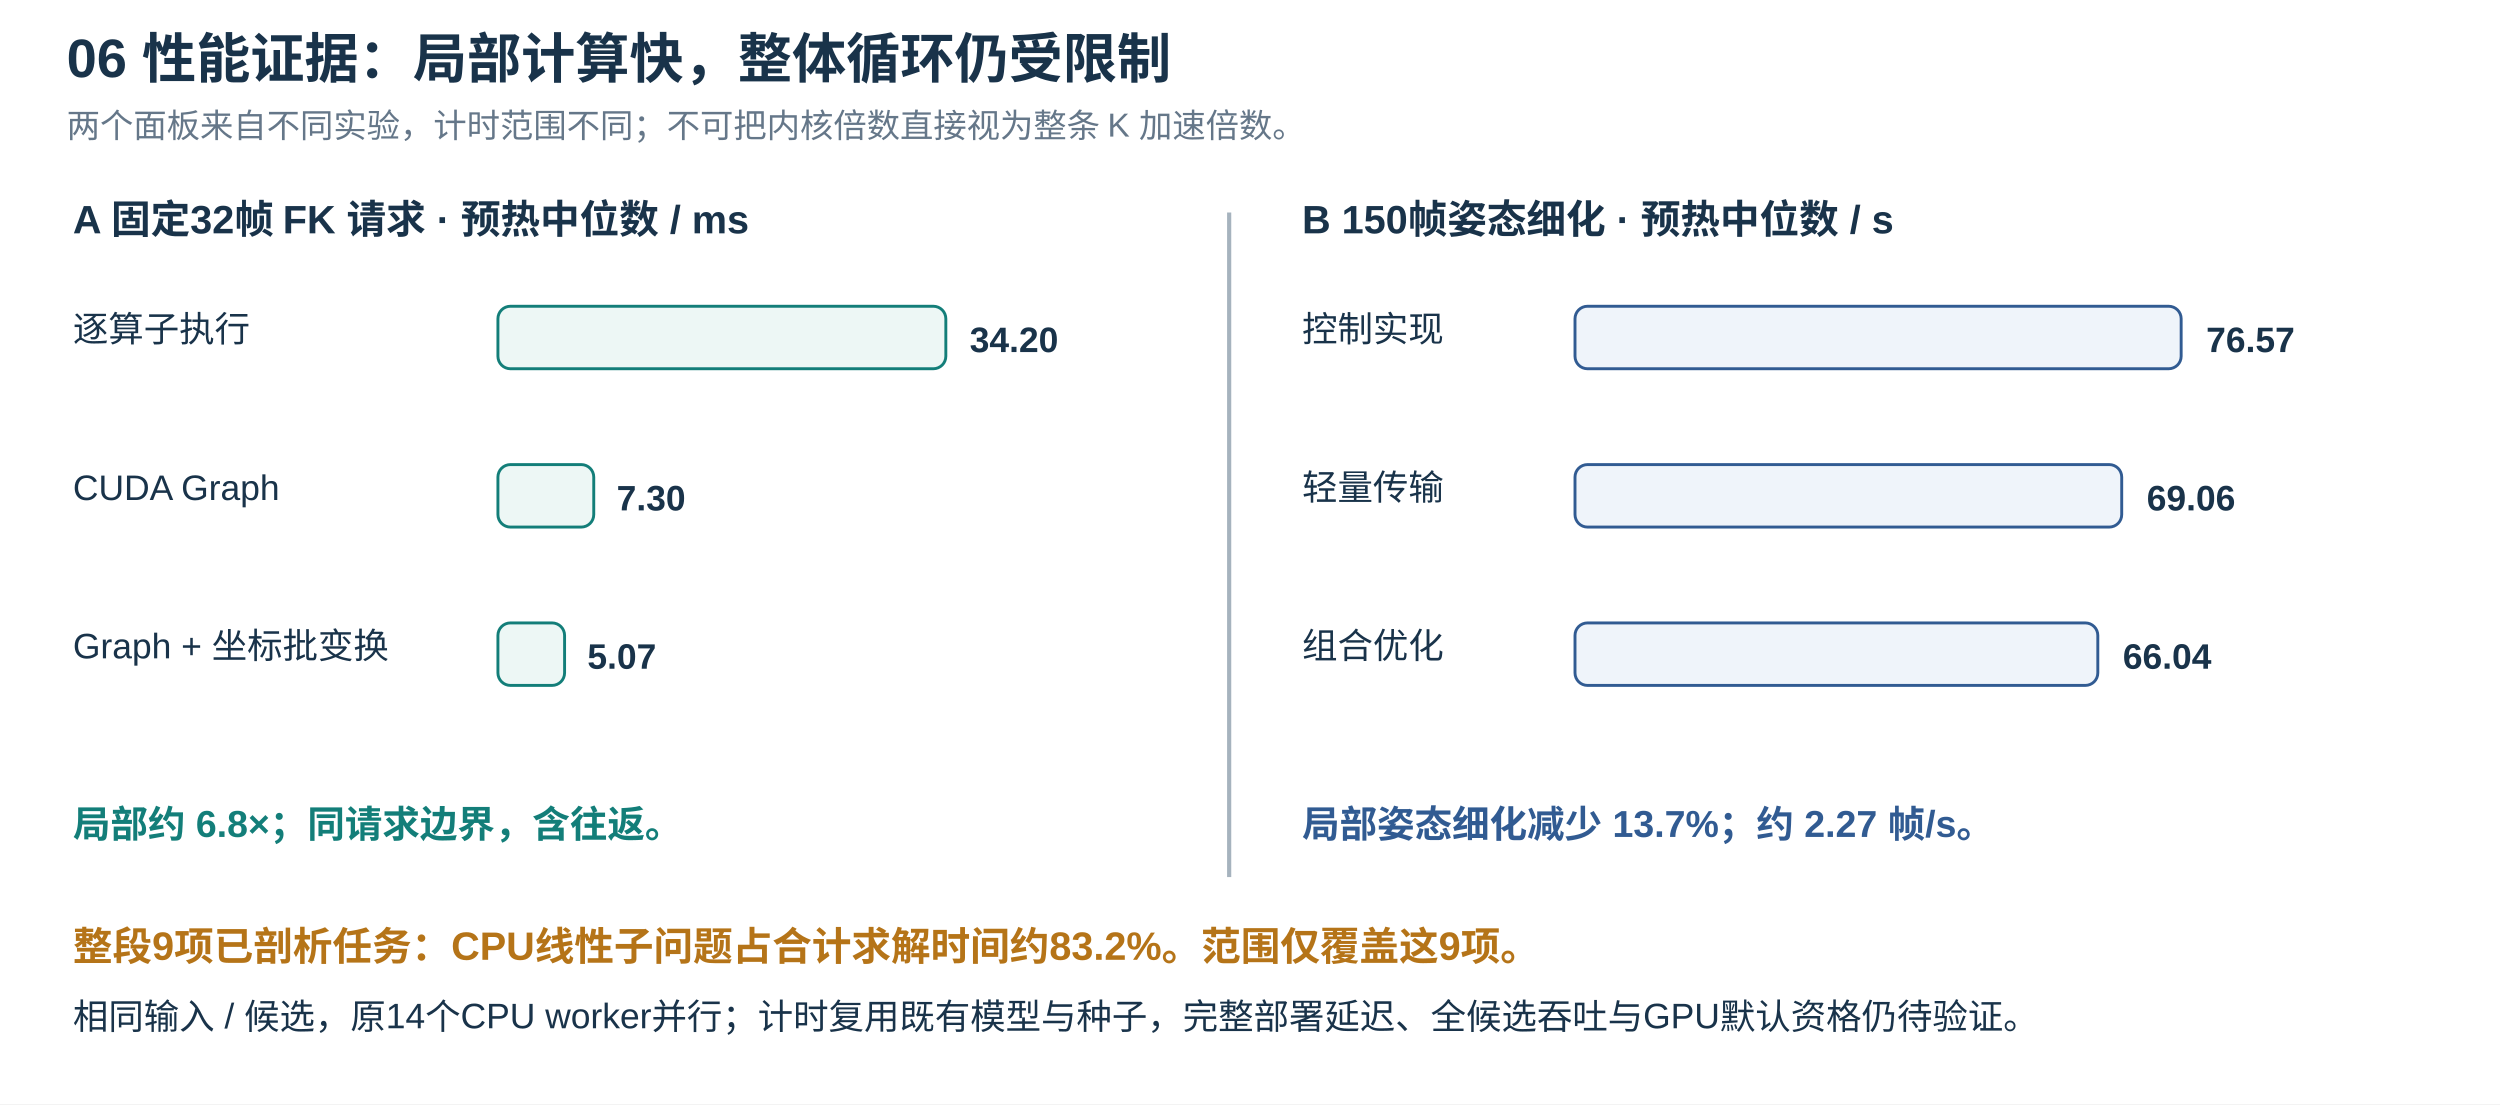
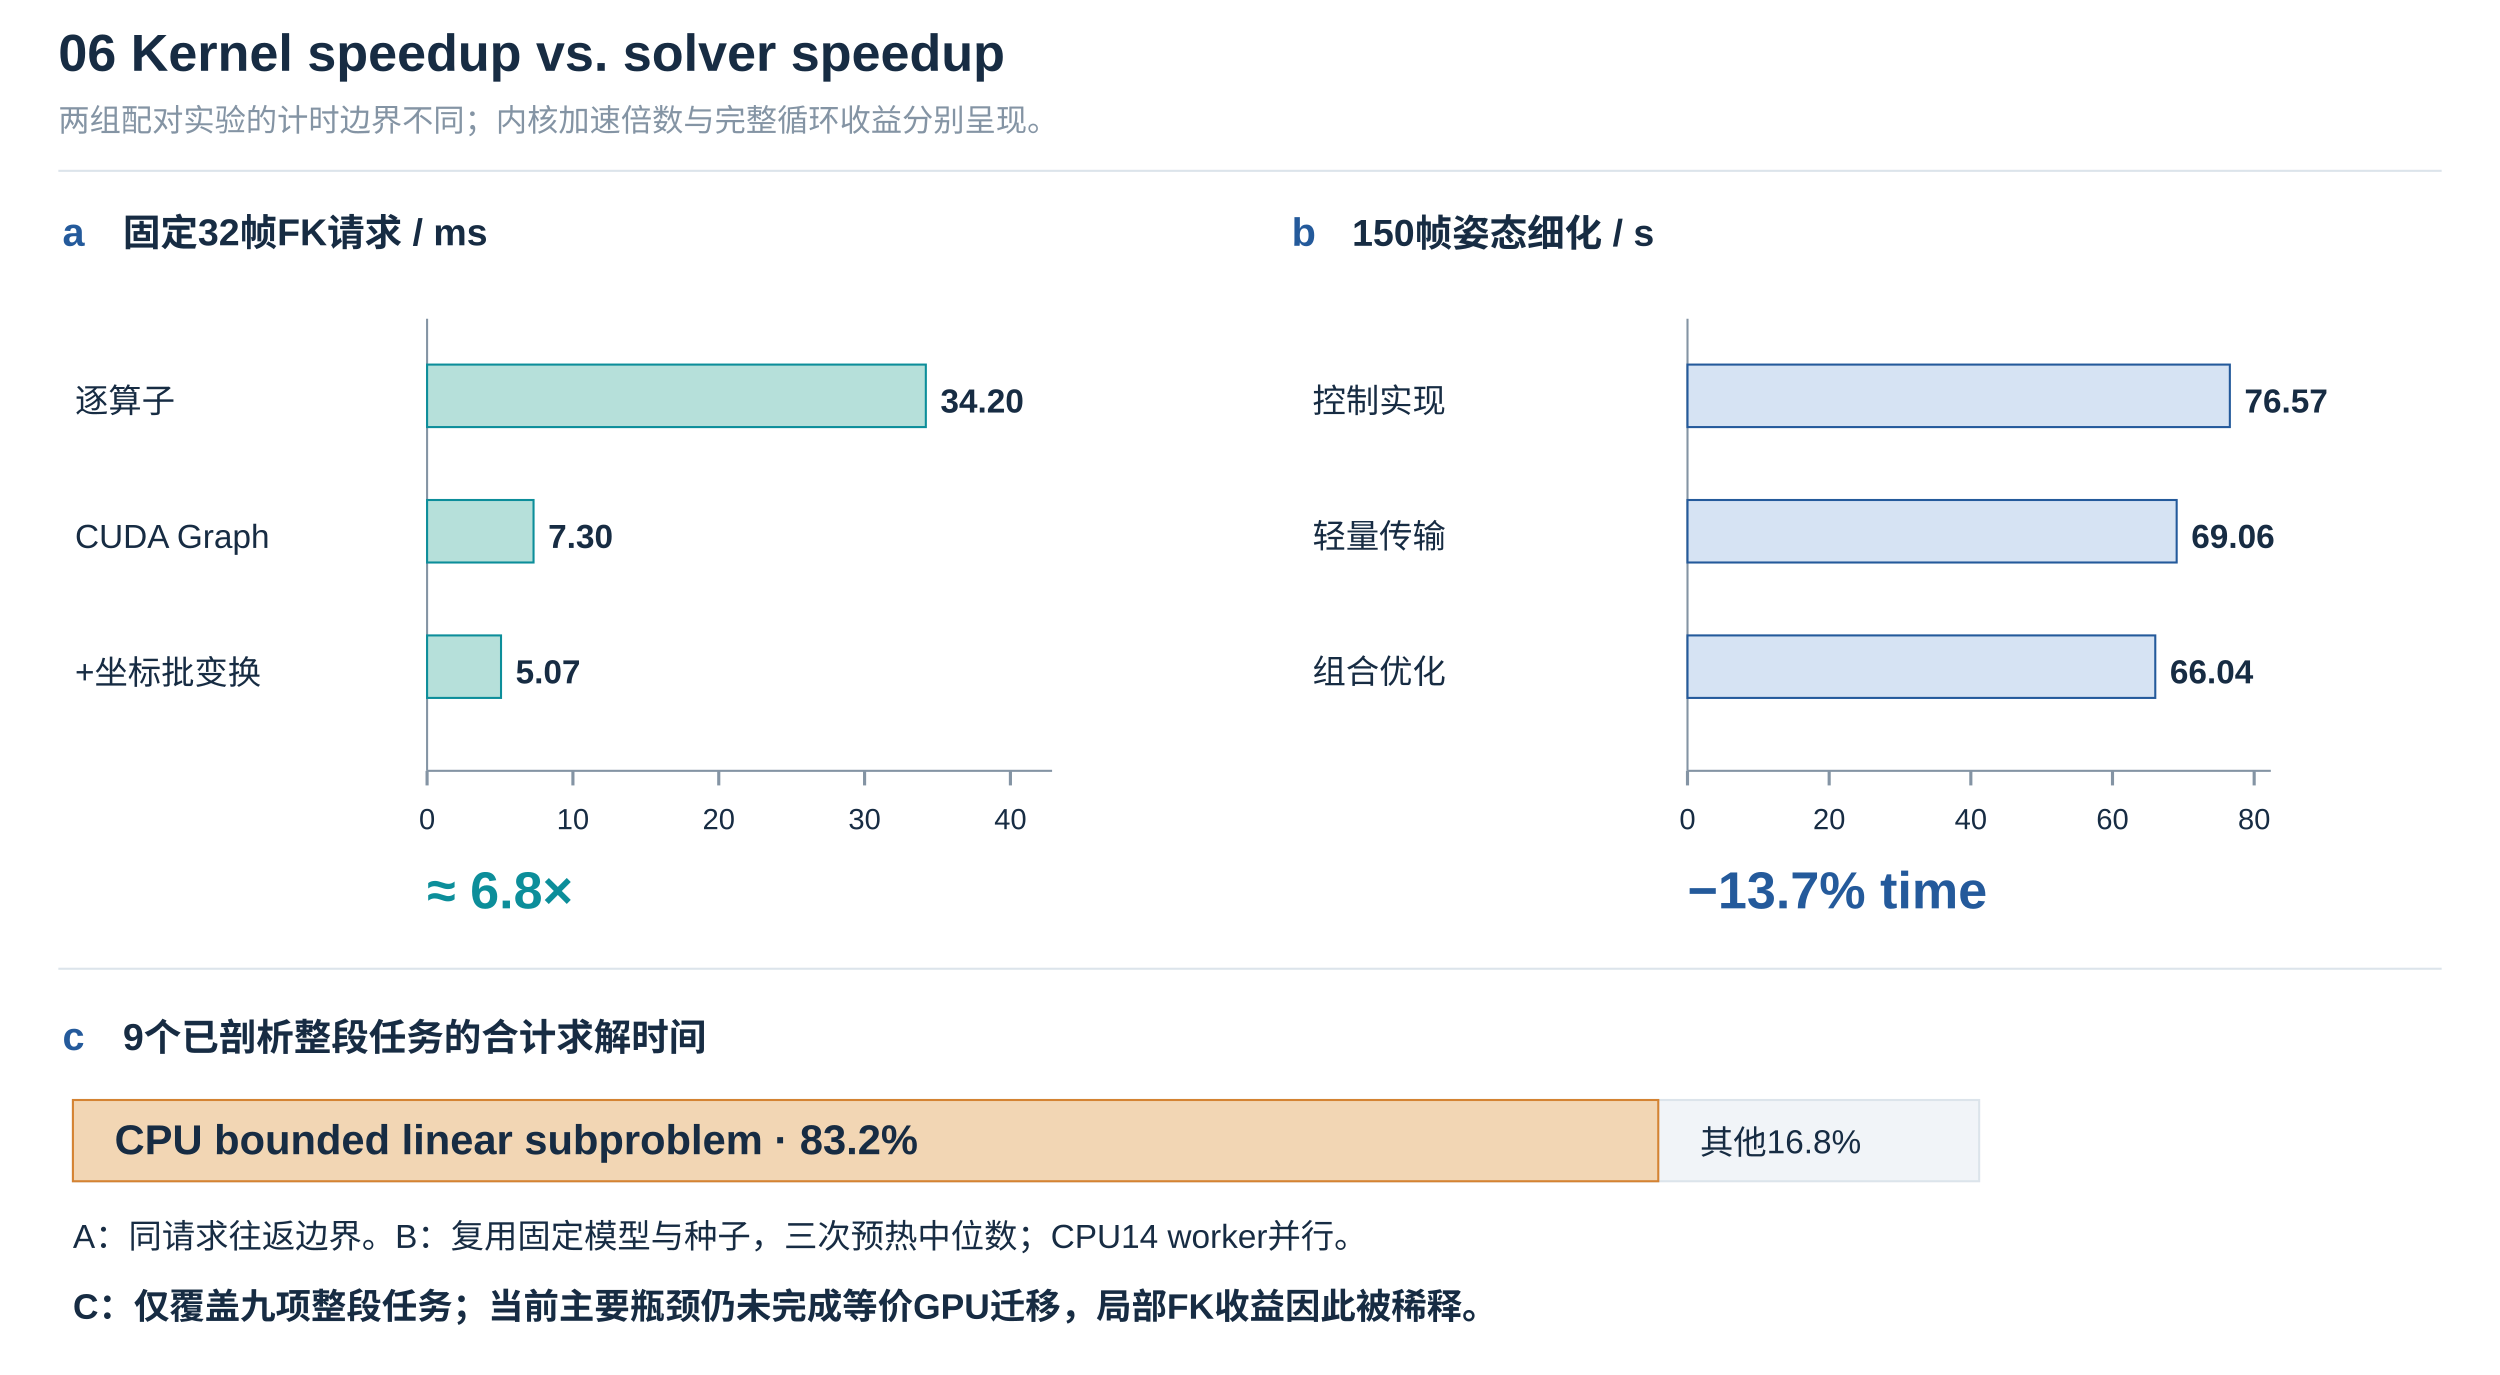
- <svg xmlns="http://www.w3.org/2000/svg" viewBox="0 0 1200 530" role="img" aria-labelledby="t6 d6">
+ <svg xmlns="http://www.w3.org/2000/svg" viewBox="0 0 1200 660" role="img" aria-labelledby="title6">
  <defs>
-     <marker id="arrow6" viewBox="0 0 10 10" refX="9" refY="5" markerWidth="7" markerHeight="7" orient="auto-start-reverse">
-       <path d="M0 0 L10 5 L0 10Z" fill="#657789" />
+     <marker id="a6" markerWidth="7" markerHeight="7" refX="6" refY="3.5" orient="auto-start-reverse">
+       <path d="M0,0 L7,3.5 L0,7Z" fill="#8494a4" />
    </marker>
  </defs>
-   <rect width="1200" height="530" fill="white" />
-   <style>text{font-family:Arial,"Noto Sans CJK SC","Microsoft YaHei",sans-serif;fill:#19334a}.small{font-size:16px;fill:#657789}.body{font-size:18px}.head{font-size:20px;font-weight:700}</style>
-   <text x="32" y="37" font-size="26" font-weight="700" fill="#19334a" style="fill:#19334a" text-anchor="start">06  性能证据：局部计算快，整体循环仍受限制</text>
-   <text x="32" y="66" font-size="16" font-weight="400" fill="#657789" style="fill:#657789" text-anchor="start">两个面板来自不同实验，计时范围不同；不可把内核倍数直接视为整条 K 加速倍数。</text>
-   <text x="35" y="112" font-size="19" font-weight="700" fill="#19334a" style="fill:#19334a" text-anchor="start">A  固定32帧 FK 请求 · 预热中位数 / ms</text>
-   <text x="35" y="164" font-size="17" font-weight="400" fill="#19334a" style="fill:#19334a" text-anchor="start">逐算子执行</text>
-   <rect x="239" y="147" width="215" height="30" rx="6" fill="#edf7f5" stroke="#137e79" stroke-width="1.4" />
-   <text x="465.46" y="169" font-size="17" font-weight="700" fill="#19334a" style="fill:#19334a" text-anchor="start">34.20</text>
-   <text x="35" y="240" font-size="17" font-weight="400" fill="#19334a" style="fill:#19334a" text-anchor="start">CUDA Graph</text>
-   <rect x="239" y="223" width="46" height="30" rx="6" fill="#edf7f5" stroke="#137e79" stroke-width="1.4" />
-   <text x="295.99" y="245" font-size="17" font-weight="700" fill="#19334a" style="fill:#19334a" text-anchor="start">7.30</text>
-   <text x="35" y="316" font-size="17" font-weight="400" fill="#19334a" style="fill:#19334a" text-anchor="start">Graph + 坐标批变换</text>
-   <rect x="239" y="299" width="32" height="30" rx="6" fill="#edf7f5" stroke="#137e79" stroke-width="1.4" />
-   <text x="281.941" y="321" font-size="17" font-weight="700" fill="#19334a" style="fill:#19334a" text-anchor="start">5.07</text>
-   <text x="35" y="402" font-size="18" font-weight="700" fill="#137e79" style="fill:#137e79" text-anchor="start">局部约 6.8×；同请求边界，含往返。</text>
-   <text x="625" y="112" font-size="19" font-weight="700" fill="#19334a" style="fill:#19334a" text-anchor="start">B  150帧姿态细化 · 预热中位数 / s</text>
-   <text x="625" y="164" font-size="17" font-weight="400" fill="#19334a" style="fill:#19334a" text-anchor="start">控制实现</text>
-   <rect x="756" y="147" width="290.955" height="30" rx="6" fill="#eff4fa" stroke="#315b92" stroke-width="1.4" />
-   <text x="1058.955" y="169" font-size="17" font-weight="700" fill="#19334a" style="fill:#19334a" text-anchor="start">76.57</text>
-   <text x="625" y="240" font-size="17" font-weight="400" fill="#19334a" style="fill:#19334a" text-anchor="start">轻量传输</text>
-   <rect x="756" y="223" width="262.424" height="30" rx="6" fill="#eff4fa" stroke="#315b92" stroke-width="1.4" />
-   <text x="1030.424" y="245" font-size="17" font-weight="700" fill="#19334a" style="fill:#19334a" text-anchor="start">69.06</text>
-   <text x="625" y="316" font-size="17" font-weight="400" fill="#19334a" style="fill:#19334a" text-anchor="start">组合优化</text>
-   <rect x="756" y="299" width="250.948" height="30" rx="6" fill="#eff4fa" stroke="#315b92" stroke-width="1.4" />
-   <text x="1018.948" y="321" font-size="17" font-weight="700" fill="#19334a" style="fill:#19334a" text-anchor="start">66.04</text>
-   <text x="625" y="402" font-size="18" font-weight="700" fill="#315b92" style="fill:#315b92" text-anchor="start">局部姿态细化减少 13.7%；约 2.27 帧/s。</text>
-   <path d="M590 102 L590 421" stroke="#a6b3be" stroke-width="2" fill="none" />
-   <text x="35" y="461" font-size="19" font-weight="700" fill="#b57418" style="fill:#b57418" text-anchor="start">整段9项已剖析任务：CPU线性子问题占合计求解时间约83.2%。范围仅覆盖这9项。</text>
-   <text x="35" y="494" font-size="17" font-weight="400" fill="#19334a" style="fill:#19334a" text-anchor="start">相同输入 / 候选，原14个CPU worker并行；计时复用既有模型与种子，完整部署延迟、全候选吞吐与GPU默认资格仍待验证。</text>
+   <rect width="1200" height="660" fill="white" />
+   <style>text{font-family:Arial,"Noto Sans CJK SC",sans-serif;fill:#172c43}.math{font-family:"DejaVu Serif",Georgia,serif}.bone{stroke-linecap:round;stroke-linejoin:round}</style>
+   <text x="28" y="34" font-size="25" font-weight="700" style="fill:#172c43" text-anchor="start">06  Kernel speedup vs. solver speedup</text>
+   <text x="28" y="63" font-size="15" font-weight="400" style="fill:#8494a4" text-anchor="start">两组配对实验的计时边界不同；内核加速倍数与完整循环收益分别呈现。</text>
+   <path d="M28 82 L1172 82" stroke="#dce4eb" stroke-width="1" fill="none" />
+   <text x="30" y="118" font-size="19" font-weight="700" style="fill:#245a9b" text-anchor="start">a</text>
+   <text x="59" y="118" font-size="18" font-weight="700" style="fill:#172c43" text-anchor="start">固定32帧FK请求 / ms</text>
+   <text x="620" y="118" font-size="19" font-weight="700" style="fill:#245a9b" text-anchor="start">b</text>
+   <text x="649" y="118" font-size="18" font-weight="700" style="fill:#172c43" text-anchor="start">150帧姿态细化 / s</text>
+   <path d="M205 153 L205 370" stroke="#8494a4" stroke-width="1" fill="none" />
+   <path d="M205 370 L505 370" stroke="#8494a4" stroke-width="1" fill="none" />
+   <path d="M205.0 370 L205.0 377" stroke="#8494a4" stroke-width="1.5" fill="none" />
+   <text x="205.0" y="398" font-size="14" font-weight="400" style="fill:#172c43" text-anchor="middle">0</text>
+   <path d="M275.0 370 L275.0 377" stroke="#8494a4" stroke-width="1.5" fill="none" />
+   <text x="275.0" y="398" font-size="14" font-weight="400" style="fill:#172c43" text-anchor="middle">10</text>
+   <path d="M345.0 370 L345.0 377" stroke="#8494a4" stroke-width="1.5" fill="none" />
+   <text x="345.0" y="398" font-size="14" font-weight="400" style="fill:#172c43" text-anchor="middle">20</text>
+   <path d="M415.0 370 L415.0 377" stroke="#8494a4" stroke-width="1.5" fill="none" />
+   <text x="415.0" y="398" font-size="14" font-weight="400" style="fill:#172c43" text-anchor="middle">30</text>
+   <path d="M485.0 370 L485.0 377" stroke="#8494a4" stroke-width="1.5" fill="none" />
+   <text x="485.0" y="398" font-size="14" font-weight="400" style="fill:#172c43" text-anchor="middle">40</text>
+   <path d="M810 153 L810 370" stroke="#8494a4" stroke-width="1" fill="none" />
+   <path d="M810 370 L1090 370" stroke="#8494a4" stroke-width="1" fill="none" />
+   <path d="M810.0 370 L810.0 377" stroke="#8494a4" stroke-width="1.5" fill="none" />
+   <text x="810.0" y="398" font-size="14" font-weight="400" style="fill:#172c43" text-anchor="middle">0</text>
+   <path d="M878.0 370 L878.0 377" stroke="#8494a4" stroke-width="1.5" fill="none" />
+   <text x="878.0" y="398" font-size="14" font-weight="400" style="fill:#172c43" text-anchor="middle">20</text>
+   <path d="M946.0 370 L946.0 377" stroke="#8494a4" stroke-width="1.5" fill="none" />
+   <text x="946.0" y="398" font-size="14" font-weight="400" style="fill:#172c43" text-anchor="middle">40</text>
+   <path d="M1014.0 370 L1014.0 377" stroke="#8494a4" stroke-width="1.5" fill="none" />
+   <text x="1014.0" y="398" font-size="14" font-weight="400" style="fill:#172c43" text-anchor="middle">60</text>
+   <path d="M1082.0 370 L1082.0 377" stroke="#8494a4" stroke-width="1.5" fill="none" />
+   <text x="1082.0" y="398" font-size="14" font-weight="400" style="fill:#172c43" text-anchor="middle">80</text>
+   <text x="36" y="198" font-size="16" font-weight="400" style="fill:#172c43" text-anchor="start">逐算子</text>
+   <rect x="205" y="175" width="239.4" height="30" rx="0" stroke="#0c8e9a" fill="#b6e0da" />
+   <text x="451.4" y="198" font-size="16" font-weight="700" style="fill:#172c43" text-anchor="start">34.20</text>
+   <text x="36" y="263" font-size="16" font-weight="400" style="fill:#172c43" text-anchor="start">CUDA Graph</text>
+   <rect x="205" y="240" width="51.1" height="30" rx="0" stroke="#0c8e9a" fill="#b6e0da" />
+   <text x="263.1" y="263" font-size="16" font-weight="700" style="fill:#172c43" text-anchor="start">7.30</text>
+   <text x="36" y="328" font-size="16" font-weight="400" style="fill:#172c43" text-anchor="start">+坐标批变换</text>
+   <rect x="205" y="305" width="35.49" height="30" rx="0" stroke="#0c8e9a" fill="#b6e0da" />
+   <text x="247.49" y="328" font-size="16" font-weight="700" style="fill:#172c43" text-anchor="start">5.07</text>
+   <text x="630" y="198" font-size="16" font-weight="400" style="fill:#172c43" text-anchor="start">控制实现</text>
+   <rect x="810" y="175" width="260.328" height="30" rx="0" stroke="#245a9b" fill="#d6e3f3" />
+   <text x="1077.328" y="198" font-size="16" font-weight="700" style="fill:#172c43" text-anchor="start">76.57</text>
+   <text x="630" y="263" font-size="16" font-weight="400" style="fill:#172c43" text-anchor="start">轻量传输</text>
+   <rect x="810" y="240" width="234.801" height="30" rx="0" stroke="#245a9b" fill="#d6e3f3" />
+   <text x="1051.801" y="263" font-size="16" font-weight="700" style="fill:#172c43" text-anchor="start">69.06</text>
+   <text x="630" y="328" font-size="16" font-weight="400" style="fill:#172c43" text-anchor="start">组合优化</text>
+   <rect x="810" y="305" width="224.533" height="30" rx="0" stroke="#245a9b" fill="#d6e3f3" />
+   <text x="1041.533" y="328" font-size="16" font-weight="700" style="fill:#172c43" text-anchor="start">66.04</text>
+   <text x="205" y="436" font-size="25" font-weight="700" style="fill:#0c8e9a" text-anchor="start">≈ 6.8×</text>
+   <text x="810" y="436" font-size="25" font-weight="700" style="fill:#245a9b" text-anchor="start">−13.7% time</text>
+   <path d="M28 465 L1172 465" stroke="#dce4eb" stroke-width="1" fill="none" />
+   <text x="30" y="504" font-size="19" font-weight="700" style="fill:#245a9b" text-anchor="start">c</text>
+   <text x="59" y="504" font-size="18" font-weight="700" style="fill:#172c43" text-anchor="start">9个已剖析整段任务的合计求解时间</text>
+   <rect x="35" y="528" width="915" height="39" rx="0" stroke="#dce4eb" fill="#f1f4f8" />
+   <rect x="35" y="528" width="760.969" height="39" rx="0" stroke="#d48333" fill="#f2d6b4" />
+   <text x="55" y="554" font-size="20" font-weight="700" style="fill:#172c43" text-anchor="start">CPU bounded linear subproblem · 83.2%</text>
+   <text x="816" y="554" font-size="16" font-weight="400" style="fill:#172c43" text-anchor="start">其他16.8%</text>
+   <text x="35" y="599" font-size="16" font-weight="400" style="fill:#172c43" text-anchor="start">A：同请求往返边界。B：复用固定模型与种子，三次预热中位数；CPU14 worker并行。</text>
+   <text x="35" y="633" font-size="17" font-weight="700" style="fill:#172c43" text-anchor="start">C：仅覆盖九项整段任务；当前主要瓶颈仍未完成等价GPU迁移，局部FK收益因此被稀释。</text>
</svg>
